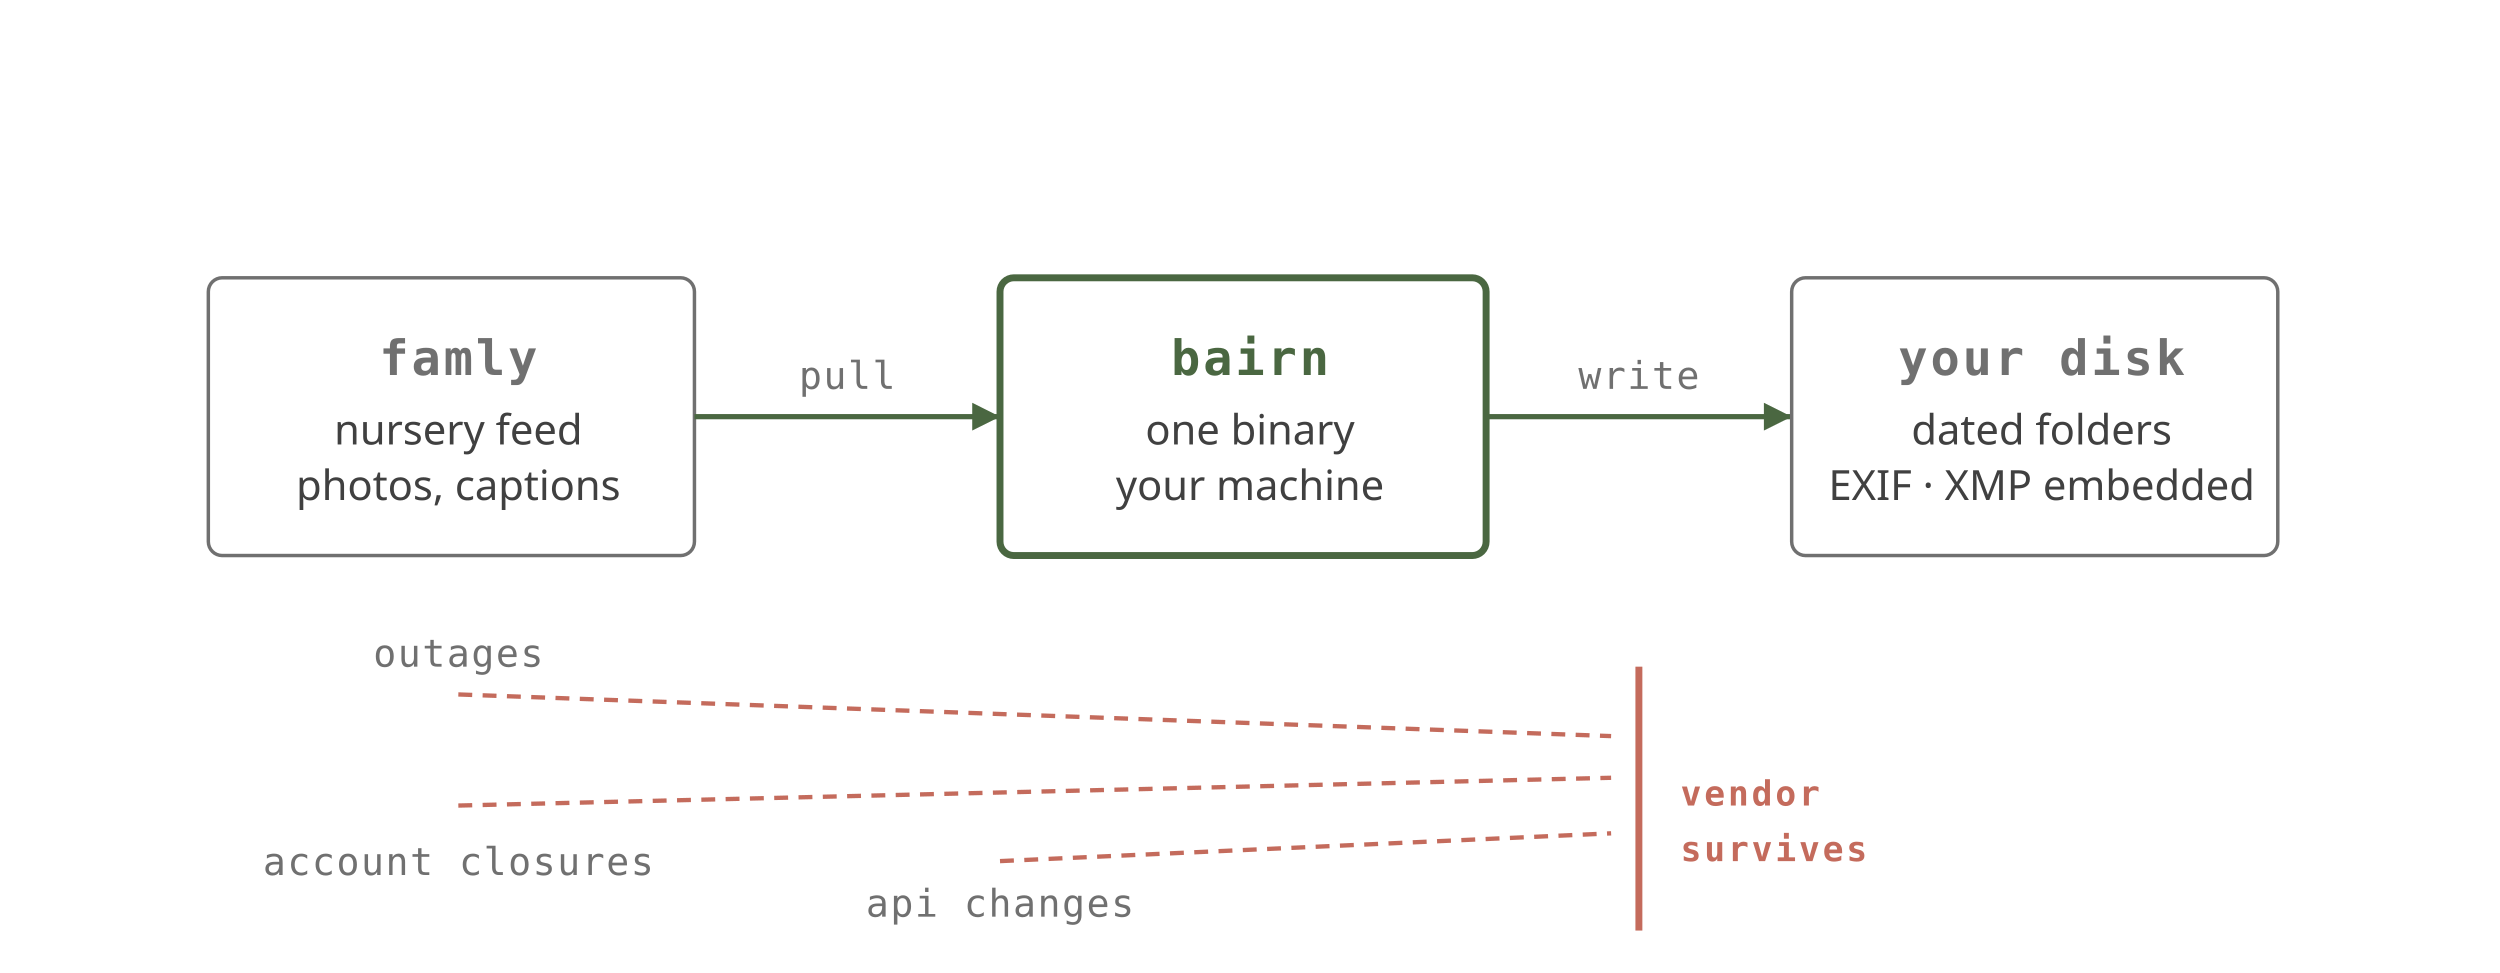
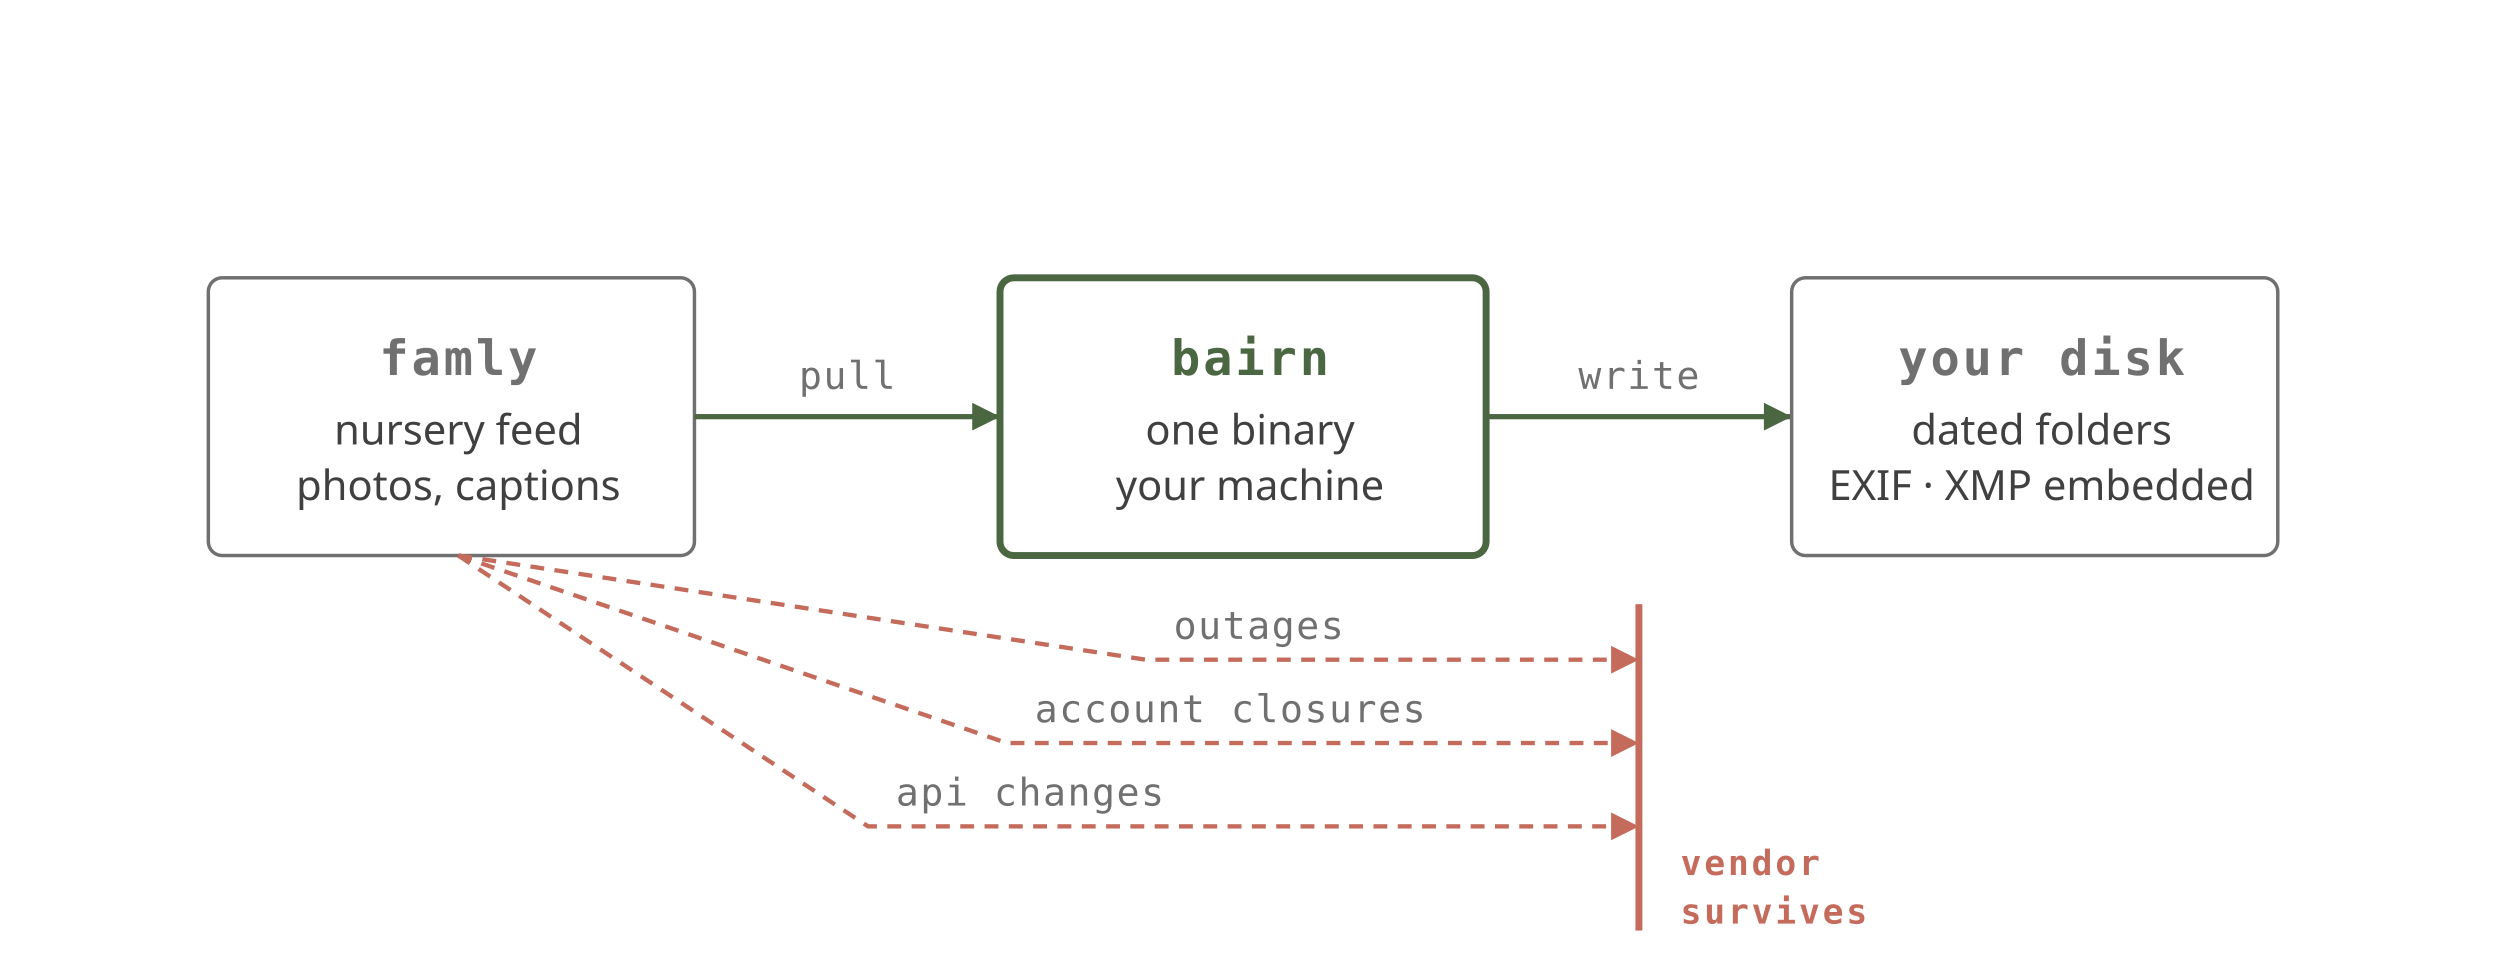
<svg xmlns="http://www.w3.org/2000/svg" viewBox="0 0 720 280" role="img" aria-label="Three stages in a horizontal flow: Famly's nursery feed on the left, the bairn binary in the middle, and the on-disk archive on the right. Three disruption events (outages, account closures, API changes) originate at Famly and terminate at a barrier between bairn and the disk, never reaching the archive.">
  <style>
    .stage-title { font: 700 14px 'IBM Plex Mono', Menlo, monospace; letter-spacing: 0.06em; fill: #707070; text-transform: uppercase; }
    .stage-title-focal { font: 700 14px 'IBM Plex Mono', Menlo, monospace; letter-spacing: 0.06em; fill: #4a6741; text-transform: uppercase; }
    .stage-sub { font: 400 12px 'IBM Plex Sans', system-ui, sans-serif; fill: #404040; }
    .event { font: 400 11px 'IBM Plex Mono', Menlo, monospace; fill: #707070; letter-spacing: 0.04em; text-transform: uppercase; }
    .barrier-label { font: 600 10px 'IBM Plex Mono', Menlo, monospace; fill: #c46b5c; letter-spacing: 0.08em; text-transform: uppercase; }
    .border { stroke: #707070; stroke-width: 1; fill: none; }
    .border-focal { stroke: #4a6741; stroke-width: 2; fill: none; }
    .flow { stroke: #4a6741; stroke-width: 1.5; fill: none; }
    .flow-head { fill: #4a6741; }
    .disrupt { stroke: #c46b5c; stroke-width: 1.25; fill: none; stroke-dasharray: 4 3; }
+     .disrupt-head { fill: #c46b5c; }
    .barrier { stroke: #c46b5c; stroke-width: 2; fill: none; }
  </style>
  <rect class="border" x="60" y="80" width="140" height="80" rx="4" />
  <text class="stage-title" x="132" y="108" text-anchor="middle">famly</text>
  <text class="stage-sub" x="132" y="128" text-anchor="middle">nursery feed</text>
  <text class="stage-sub" x="132" y="144" text-anchor="middle">photos, captions</text>
  <line class="flow" x1="200" y1="120" x2="288" y2="120" />
  <polygon class="flow-head" points="288,120 280,116 280,124" />
  <text class="event" x="244" y="112" text-anchor="middle">pull</text>
  <rect class="border-focal" x="288" y="80" width="140" height="80" rx="4" />
  <text class="stage-title-focal" x="360" y="108" text-anchor="middle">bairn</text>
  <text class="stage-sub" x="360" y="128" text-anchor="middle">one binary</text>
  <text class="stage-sub" x="360" y="144" text-anchor="middle">your machine</text>
  <line class="flow" x1="428" y1="120" x2="516" y2="120" />
  <polygon class="flow-head" points="516,120 508,116 508,124" />
  <text class="event" x="472" y="112" text-anchor="middle">write</text>
  <rect class="border" x="516" y="80" width="140" height="80" rx="4" />
  <text class="stage-title" x="588" y="108" text-anchor="middle">your disk</text>
  <text class="stage-sub" x="588" y="128" text-anchor="middle">dated folders</text>
  <text class="stage-sub" x="588" y="144" text-anchor="middle">EXIF · XMP embedded</text>
-   <line class="barrier" x1="472" y1="192" x2="472" y2="268" />
-   <text class="barrier-label" x="484" y="232" text-anchor="start">vendor</text>
-   <text class="barrier-label" x="484" y="248" text-anchor="start">survives</text>
-   <line class="disrupt" x1="132" y1="200" x2="464" y2="212" />
-   <text class="event" x="132" y="192" text-anchor="middle">outages</text>
-   <line class="disrupt" x1="132" y1="232" x2="464" y2="224" />
-   <text class="event" x="132" y="252" text-anchor="middle">account closures</text>
-   <line class="disrupt" x1="288" y1="248" x2="464" y2="240" />
-   <text class="event" x="288" y="264" text-anchor="middle">api changes</text>
+   <line class="barrier" x1="472" y1="174" x2="472" y2="268" />
+   <text class="barrier-label" x="484" y="252" text-anchor="start">vendor</text>
+   <text class="barrier-label" x="484" y="266" text-anchor="start">survives</text>
+   <path class="disrupt" d="M132,160 L330,190 H464" />
+   <polygon class="disrupt-head" points="472,190 464,186 464,194" />
+   <text class="event" x="338" y="184" text-anchor="start">outages</text>
+   <path class="disrupt" d="M132,160 L290,214 H464" />
+   <polygon class="disrupt-head" points="472,214 464,210 464,218" />
+   <text class="event" x="298" y="208" text-anchor="start">account closures</text>
+   <path class="disrupt" d="M132,160 L250,238 H464" />
+   <polygon class="disrupt-head" points="472,238 464,234 464,242" />
+   <text class="event" x="258" y="232" text-anchor="start">api changes</text>
</svg>
